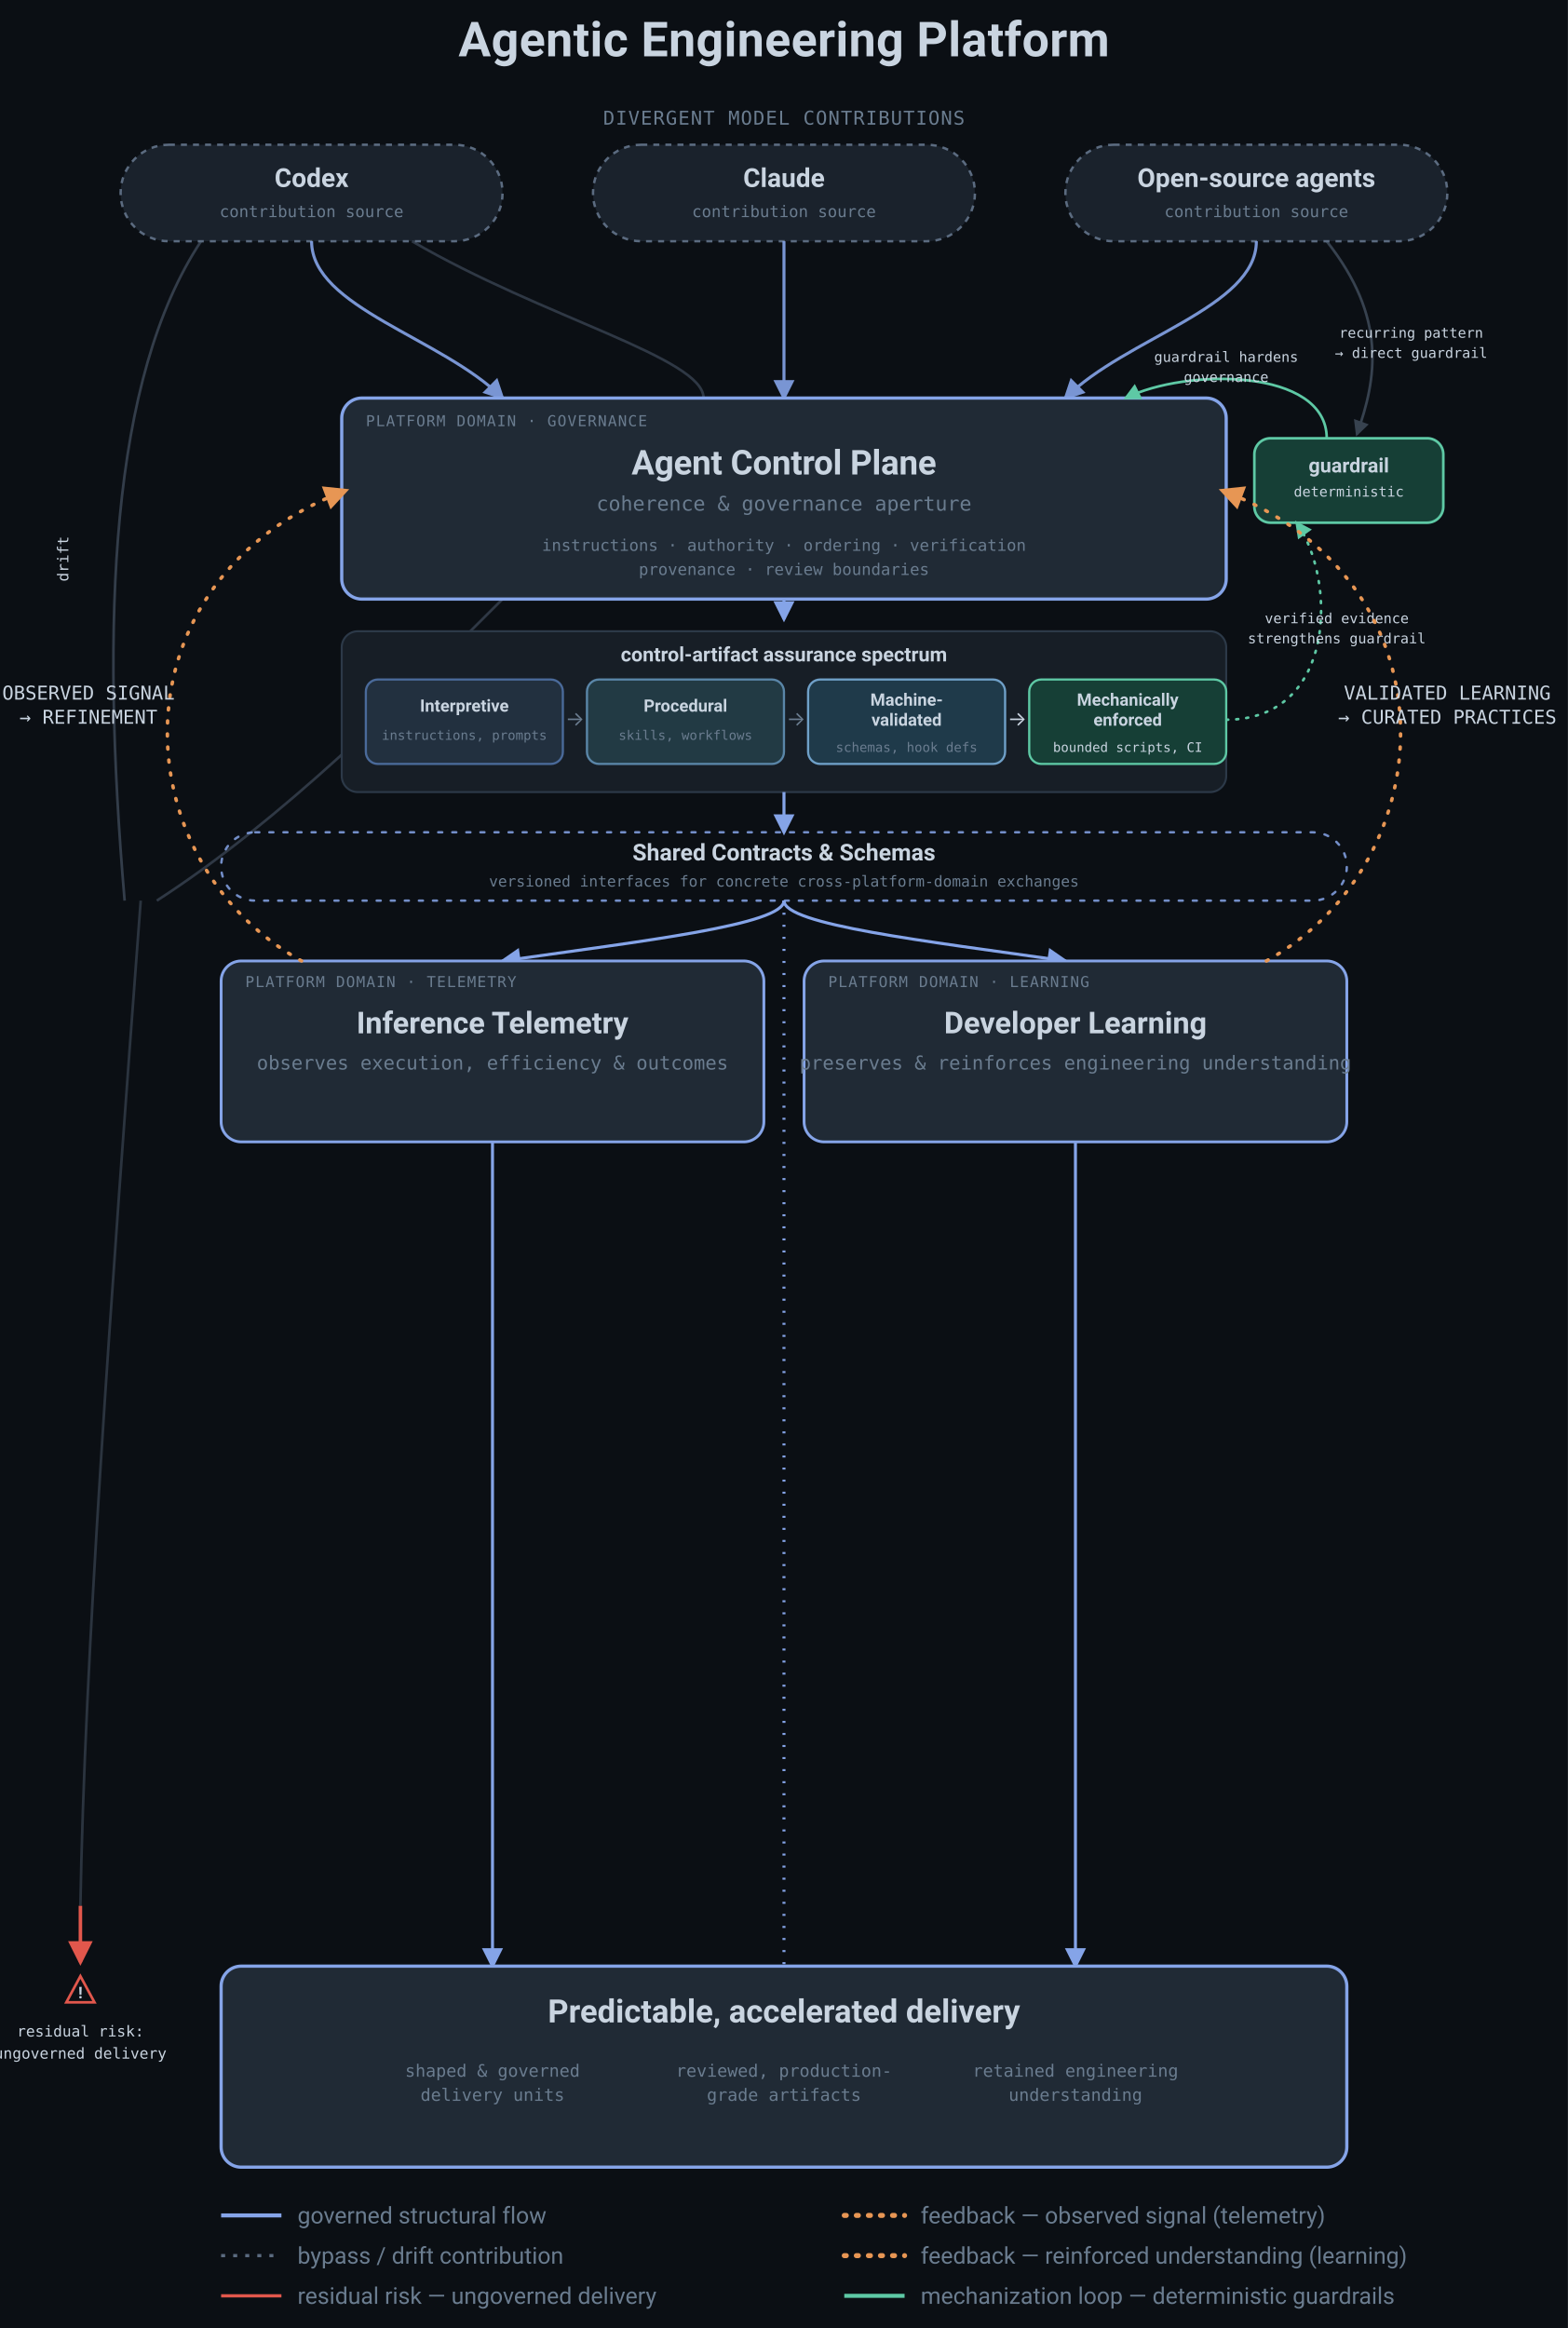
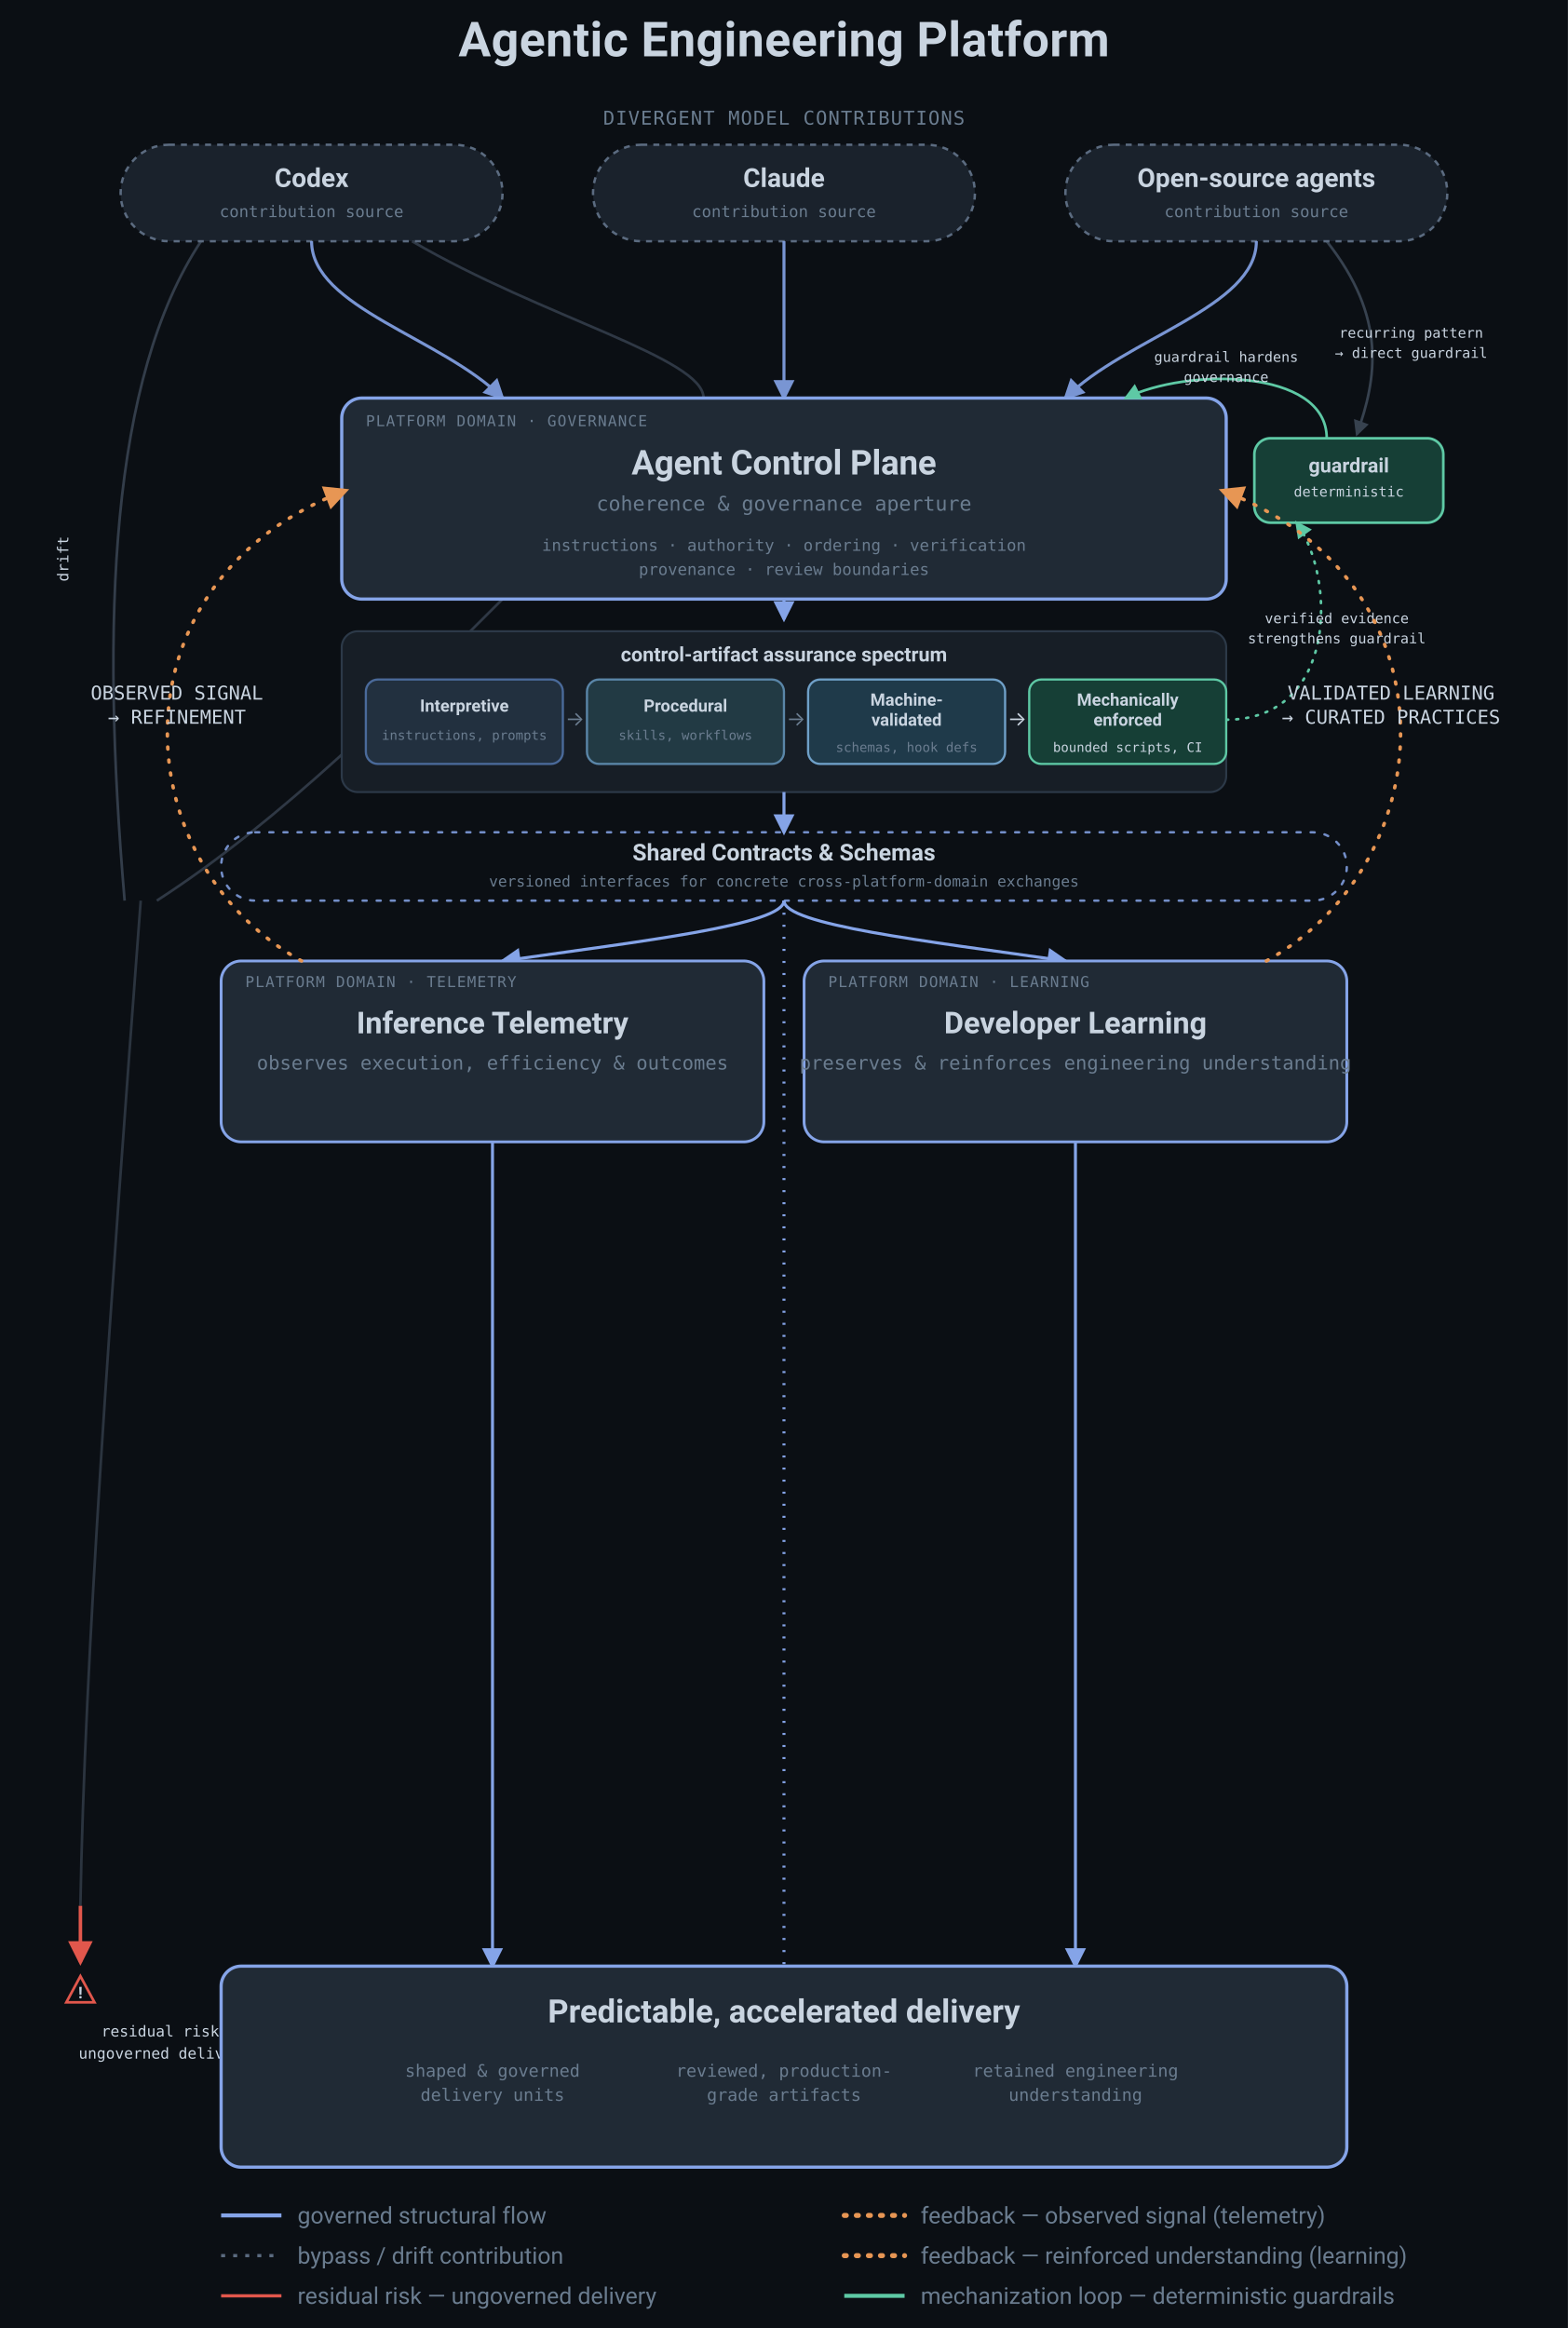
<svg xmlns="http://www.w3.org/2000/svg" viewBox="0 -48 780 1158" role="img" aria-labelledby="title desc">
  <style>
    text { font-family: ui-sans-serif, -apple-system, "Segoe UI", Roboto, sans-serif; fill: #c9d4e0; }
    .mono { font-family: ui-monospace, "SF Mono", Menlo, Consolas, monospace; }
    .tag { font-family: ui-monospace, "SF Mono", Menlo, Consolas, monospace; fill: #6a7c8f; letter-spacing: 0.5px; }
    .dim { fill: #6a7c8f; }
  </style>
  <defs>
    <marker id="arrow-flow" viewBox="0 0 10 10" refX="8.5" refY="5" markerWidth="7" markerHeight="7" orient="auto-start-reverse">
      <path d="M0,0 L10,5 L0,10 z" fill="#85a4e8" />
    </marker>
    <marker id="arrow-feedback" viewBox="0 0 10 10" refX="8.5" refY="5" markerWidth="7" markerHeight="7" orient="auto-start-reverse">
      <path d="M0,0 L10,5 L0,10 z" fill="#e79654" />
    </marker>
    <marker id="arrow-guardrail" viewBox="0 0 10 10" refX="8.5" refY="5" markerWidth="6.5" markerHeight="6.5" orient="auto-start-reverse">
      <path d="M0,0 L10,5 L0,10 z" fill="#5ec9a5" />
    </marker>
    <marker id="arrow-bypass" viewBox="0 0 10 10" refX="8.5" refY="5" markerWidth="6" markerHeight="6" orient="auto-start-reverse">
      <path d="M0,0 L10,5 L0,10 z" fill="#5b6b80" />
    </marker>
    <marker id="arrow-warning" viewBox="0 0 10 10" refX="8.5" refY="5" markerWidth="7" markerHeight="7" orient="auto-start-reverse">
      <path d="M0,0 L10,5 L0,10 z" fill="#e2574c" />
    </marker>
  </defs>
  <rect x="0" y="-48" width="780" height="1158" fill="#0b0f14" />
  <text x="390" y="-20" font-size="24" font-weight="700" text-anchor="middle" fill="#e8edf5" letter-spacing="0.2">Agentic Engineering Platform</text>
  <text x="390" y="14" class="tag" font-size="9.5" text-anchor="middle" letter-spacing="1.2">DIVERGENT MODEL CONTRIBUTIONS</text>
  <g>
    <rect x="60" y="24" width="190" height="48" rx="24" fill="#1a222c" stroke="#5b6b80" stroke-width="1.2" stroke-dasharray="3 3" />
    <text x="155" y="45" font-size="13" font-weight="650" text-anchor="middle">Codex</text>
    <text x="155" y="60" class="mono dim" font-size="8" text-anchor="middle">contribution source</text>
    <rect x="295" y="24" width="190" height="48" rx="24" fill="#1a222c" stroke="#5b6b80" stroke-width="1.2" stroke-dasharray="3 3" />
    <text x="390" y="45" font-size="13" font-weight="650" text-anchor="middle">Claude</text>
    <text x="390" y="60" class="mono dim" font-size="8" text-anchor="middle">contribution source</text>
    <rect x="530" y="24" width="190" height="48" rx="24" fill="#1a222c" stroke="#5b6b80" stroke-width="1.2" stroke-dasharray="3 3" />
    <text x="625" y="45" font-size="13" font-weight="650" text-anchor="middle">Open-source agents</text>
    <text x="625" y="60" class="mono dim" font-size="8" text-anchor="middle">contribution source</text>
  </g>
  <path fill="none" stroke="#85a4e8" stroke-width="1.5" opacity="0.9" marker-end="url(#arrow-flow)" d="M 155,72 C 155,105 220,120 250,150" />
  <path fill="none" stroke="#85a4e8" stroke-width="1.5" opacity="0.9" marker-end="url(#arrow-flow)" d="M 390,72 L 390,150" />
  <path fill="none" stroke="#85a4e8" stroke-width="1.5" opacity="0.9" marker-end="url(#arrow-flow)" d="M 625,72 C 625,105 560,120 530,150" />
  <path fill="none" stroke="#5b6b80" stroke-width="1.3" opacity="0.5" d="M 100,72 C 55,140 50,260 62,400" />
  <text x="34" y="230" class="mono" font-size="7.5" fill="#5b6b80" text-anchor="middle" transform="rotate(-90 34 230)">drift</text>
  <path fill="none" stroke="#5b6b80" stroke-width="1.3" opacity="0.55" marker-end="url(#arrow-bypass)" d="M 660,72 C 690,110 685,140 675,168" />
  <text x="702" y="120" class="mono" font-size="7" fill="#5b6b80" text-anchor="middle">recurring pattern</text>
  <text x="702" y="130" class="mono" font-size="7" fill="#5b6b80" text-anchor="middle">→ direct guardrail</text>
  <path fill="none" stroke="#5b6b80" stroke-width="1.3" opacity="0.45" d="M 205,72 C 270,110 350,130 350,150 C 345,190 300,230 250,250 C 200,300 140,360 78,400" />
  <path fill="none" stroke="#5b6b80" stroke-width="1.3" opacity="0.4" d="M 70,400 C 55,600 42,780 40,900" />
  <path fill="none" stroke="#e2574c" stroke-width="1.75" marker-end="url(#arrow-warning)" d="M 40,900 L 40,928" />
  <polygon points="40,935 33,948 47,948" fill="none" stroke="#e2574c" stroke-width="1.3" />
  <text x="40" y="946" font-size="8" fill="#e2574c" text-anchor="middle" font-weight="700">!</text>
-   <text x="40" y="965" class="mono" font-size="7.5" fill="#e2574c" text-anchor="middle">residual risk:</text>
-   <text x="40" y="976" class="mono" font-size="7.5" fill="#e2574c" text-anchor="middle">ungoverned delivery</text>
+   <text x="82" y="965" class="mono" font-size="7.5" fill="#e2574c" text-anchor="middle">residual risk:</text>
+   <text x="82" y="976" class="mono" font-size="7.5" fill="#e2574c" text-anchor="middle">ungoverned delivery</text>
  <rect x="170" y="150" width="440" height="100" rx="10" fill="#202a35" stroke="#85a4e8" stroke-width="1.6" />
  <text x="182" y="164" class="tag" font-size="7.5" letter-spacing="0.6">PLATFORM DOMAIN · GOVERNANCE</text>
  <text x="390" y="188" font-size="17" font-weight="650" text-anchor="middle" letter-spacing="-0.1">Agent Control Plane</text>
  <text x="390" y="206" class="mono dim" font-size="10" text-anchor="middle">coherence &amp; governance aperture</text>
  <text x="390" y="226" class="mono dim" font-size="8" text-anchor="middle">instructions · authority · ordering · verification</text>
  <text x="390" y="238" class="mono dim" font-size="8" text-anchor="middle">provenance · review boundaries</text>
  <path fill="none" stroke="#85a4e8" stroke-width="1.5" marker-end="url(#arrow-flow)" d="M 390,250 L 390,260" />
  <rect x="624" y="170" width="94" height="42" rx="8" fill="#163f36" stroke="#5ec9a5" stroke-width="1.3" />
  <text x="671" y="187" font-size="10" font-weight="650" text-anchor="middle">guardrail</text>
  <text x="671" y="199" class="mono" font-size="7" fill="#8fd6bd" text-anchor="middle">deterministic</text>
  <path fill="none" stroke="#5ec9a5" stroke-width="1.3" marker-end="url(#arrow-guardrail)" d="M 660,170 C 660,135 590,135 560,150" />
  <text x="610" y="132" class="mono" font-size="7" fill="#5ec9a5" text-anchor="middle">guardrail hardens</text>
  <text x="610" y="142" class="mono" font-size="7" fill="#5ec9a5" text-anchor="middle">governance</text>
  <path fill="none" stroke="#5ec9a5" stroke-width="1.3" stroke-dasharray="1 4" stroke-linecap="round" marker-end="url(#arrow-guardrail)" d="M 610,310 C 665,310 665,240 645,212" />
  <text x="665" y="262" class="mono" font-size="7" fill="#5ec9a5" text-anchor="middle">verified evidence</text>
  <text x="665" y="272" class="mono" font-size="7" fill="#5ec9a5" text-anchor="middle">strengthens guardrail</text>
  <rect x="170" y="266" width="440" height="80" rx="8" fill="#171e26" stroke="#2c3948" />
  <text x="390" y="281" font-size="10" font-weight="650" text-anchor="middle" fill="#94a4b5">control-artifact assurance spectrum</text>
  <rect x="182" y="290" width="98" height="42" rx="6" fill="#22303f" stroke="#4a6a9a" stroke-width="1.1" />
  <text x="231" y="306" font-size="8.5" font-weight="650" text-anchor="middle">Interpretive</text>
  <text x="231" y="320" class="mono dim" font-size="6.5" text-anchor="middle">instructions, prompts</text>
  <text x="286" y="313" class="dim" font-size="10" text-anchor="middle">→</text>
  <rect x="292" y="290" width="98" height="42" rx="6" fill="#223a44" stroke="#5a86a8" stroke-width="1.1" />
  <text x="341" y="306" font-size="8.5" font-weight="650" text-anchor="middle">Procedural</text>
  <text x="341" y="320" class="mono dim" font-size="6.5" text-anchor="middle">skills, workflows</text>
  <text x="396" y="313" class="dim" font-size="10" text-anchor="middle">→</text>
  <rect x="402" y="290" width="98" height="42" rx="6" fill="#1f3a4a" stroke="#6fa0c8" stroke-width="1.1" />
  <text x="451" y="303" font-size="8.5" font-weight="650" text-anchor="middle">Machine-</text>
  <text x="451" y="313" font-size="8.5" font-weight="650" text-anchor="middle">validated</text>
  <text x="451" y="326" class="mono dim" font-size="6.5" text-anchor="middle">schemas, hook defs</text>
  <text x="506" y="313" fill="#5ec9a5" font-size="10" text-anchor="middle">→</text>
  <rect x="512" y="290" width="98" height="42" rx="6" fill="#163f36" stroke="#5ec9a5" stroke-width="1.1" />
  <text x="561" y="303" font-size="8.5" font-weight="650" text-anchor="middle">Mechanically</text>
  <text x="561" y="313" font-size="8.5" font-weight="650" text-anchor="middle">enforced</text>
  <text x="561" y="326" class="mono" font-size="6.5" fill="#8fd6bd" text-anchor="middle">bounded scripts, CI</text>
  <path fill="none" stroke="#85a4e8" stroke-width="1.5" marker-end="url(#arrow-flow)" d="M 390,346 L 390,366" />
  <rect x="110" y="366" width="560" height="34" rx="17" fill="none" stroke="#85a4e8" stroke-width="1.2" stroke-dasharray="2 5" stroke-linecap="round" opacity="0.85" />
  <text x="390" y="380" font-size="11.5" font-weight="650" text-anchor="middle">Shared Contracts &amp; Schemas</text>
  <text x="390" y="393" class="mono dim" font-size="7.5" text-anchor="middle">versioned interfaces for concrete cross-platform-domain exchanges</text>
  <path fill="none" stroke="#85a4e8" stroke-width="1.5" marker-end="url(#arrow-flow)" d="M 390,400 C 390,412 320,420 250,430" />
  <path fill="none" stroke="#85a4e8" stroke-width="1.5" marker-end="url(#arrow-flow)" d="M 390,400 C 390,412 460,420 530,430" />
  <rect x="110" y="430" width="270" height="90" rx="10" fill="#202a35" stroke="#85a4e8" stroke-width="1.4" />
  <text x="122" y="443" class="tag" font-size="7.5" letter-spacing="0.6">PLATFORM DOMAIN · TELEMETRY</text>
  <text x="245" y="466" font-size="15" font-weight="650" text-anchor="middle">Inference Telemetry</text>
  <text x="245" y="484" class="mono dim" font-size="9.5" text-anchor="middle">observes execution, efficiency &amp; outcomes</text>
  <rect x="400" y="430" width="270" height="90" rx="10" fill="#202a35" stroke="#85a4e8" stroke-width="1.4" />
  <text x="412" y="443" class="tag" font-size="7.5" letter-spacing="0.6">PLATFORM DOMAIN · LEARNING</text>
  <text x="535" y="466" font-size="15" font-weight="650" text-anchor="middle">Developer Learning</text>
  <text x="535" y="484" class="mono dim" font-size="9.5" text-anchor="middle">preserves &amp; reinforces engineering understanding</text>
  <path fill="none" stroke="#e79654" stroke-width="1.75" stroke-dasharray="1 5.5" stroke-linecap="round" marker-end="url(#arrow-feedback)" d="M 150,430 C 60,380 55,240 172,196" />
-   <text x="44" y="300" class="mono" font-size="9.5" fill="#e79654" text-anchor="middle">OBSERVED SIGNAL</text>
-   <text x="44" y="312" class="mono" font-size="9.5" fill="#e79654" text-anchor="middle">→ REFINEMENT</text>
+   <text x="88" y="300" class="mono" font-size="9.5" fill="#e79654" text-anchor="middle">OBSERVED SIGNAL</text>
+   <text x="88" y="312" class="mono" font-size="9.5" fill="#e79654" text-anchor="middle">→ REFINEMENT</text>
  <path fill="none" stroke="#e79654" stroke-width="1.75" stroke-dasharray="1 5.5" stroke-linecap="round" marker-end="url(#arrow-feedback)" d="M 630,430 C 720,380 725,240 608,196" />
-   <text x="720" y="300" class="mono" font-size="9.5" fill="#e79654" text-anchor="middle">VALIDATED LEARNING</text>
-   <text x="720" y="312" class="mono" font-size="9.5" fill="#e79654" text-anchor="middle">→ CURATED PRACTICES</text>
+   <text x="692" y="300" class="mono" font-size="9.5" fill="#e79654" text-anchor="middle">VALIDATED LEARNING</text>
+   <text x="692" y="312" class="mono" font-size="9.5" fill="#e79654" text-anchor="middle">→ CURATED PRACTICES</text>
  <path fill="none" stroke="#85a4e8" stroke-width="1.5" marker-end="url(#arrow-flow)" d="M 245,520 L 245,930" />
  <path fill="none" stroke="#85a4e8" stroke-width="1.5" stroke-dasharray="1 5" d="M 390,400 L 390,930" />
  <path fill="none" stroke="#85a4e8" stroke-width="1.5" marker-end="url(#arrow-flow)" d="M 535,520 L 535,930" />
  <rect x="110" y="930" width="560" height="100" rx="10" fill="#202a35" stroke="#85a4e8" stroke-width="1.6" />
  <text x="390" y="958" font-size="16" font-weight="650" text-anchor="middle">Predictable, accelerated delivery</text>
  <text x="245" y="985" class="mono dim" font-size="8.5" text-anchor="middle">shaped &amp; governed</text>
  <text x="245" y="997" class="mono dim" font-size="8.5" text-anchor="middle">delivery units</text>
  <text x="390" y="985" class="mono dim" font-size="8.5" text-anchor="middle">reviewed, production-</text>
  <text x="390" y="997" class="mono dim" font-size="8.5" text-anchor="middle">grade artifacts</text>
  <text x="535" y="985" class="mono dim" font-size="8.5" text-anchor="middle">retained engineering</text>
  <text x="535" y="997" class="mono dim" font-size="8.5" text-anchor="middle">understanding</text>
  <line x1="110" y1="1054" x2="140" y2="1054" stroke="#85a4e8" stroke-width="2" />
  <text x="148" y="1058" font-size="11.5" class="dim">governed structural flow</text>
  <line x1="110" y1="1074" x2="140" y2="1074" stroke="#5b6b80" stroke-width="1.6" stroke-dasharray="2 4" />
  <text x="148" y="1078" font-size="11.5" class="dim">bypass / drift contribution</text>
  <line x1="110" y1="1094" x2="140" y2="1094" stroke="#e2574c" stroke-width="1.6" />
  <text x="148" y="1098" font-size="11.5" class="dim">residual risk — ungoverned delivery</text>
  <line x1="420" y1="1054" x2="450" y2="1054" stroke="#e79654" stroke-width="2.5" stroke-dasharray="1 5" stroke-linecap="round" />
  <text x="458" y="1058" font-size="11.5" class="dim">feedback — observed signal (telemetry)</text>
  <line x1="420" y1="1074" x2="450" y2="1074" stroke="#e79654" stroke-width="2.5" stroke-dasharray="1 5" stroke-linecap="round" />
  <text x="458" y="1078" font-size="11.5" class="dim">feedback — reinforced understanding (learning)</text>
  <line x1="420" y1="1094" x2="450" y2="1094" stroke="#5ec9a5" stroke-width="2" />
  <text x="458" y="1098" font-size="11.5" class="dim">mechanization loop — deterministic guardrails</text>
</svg>
